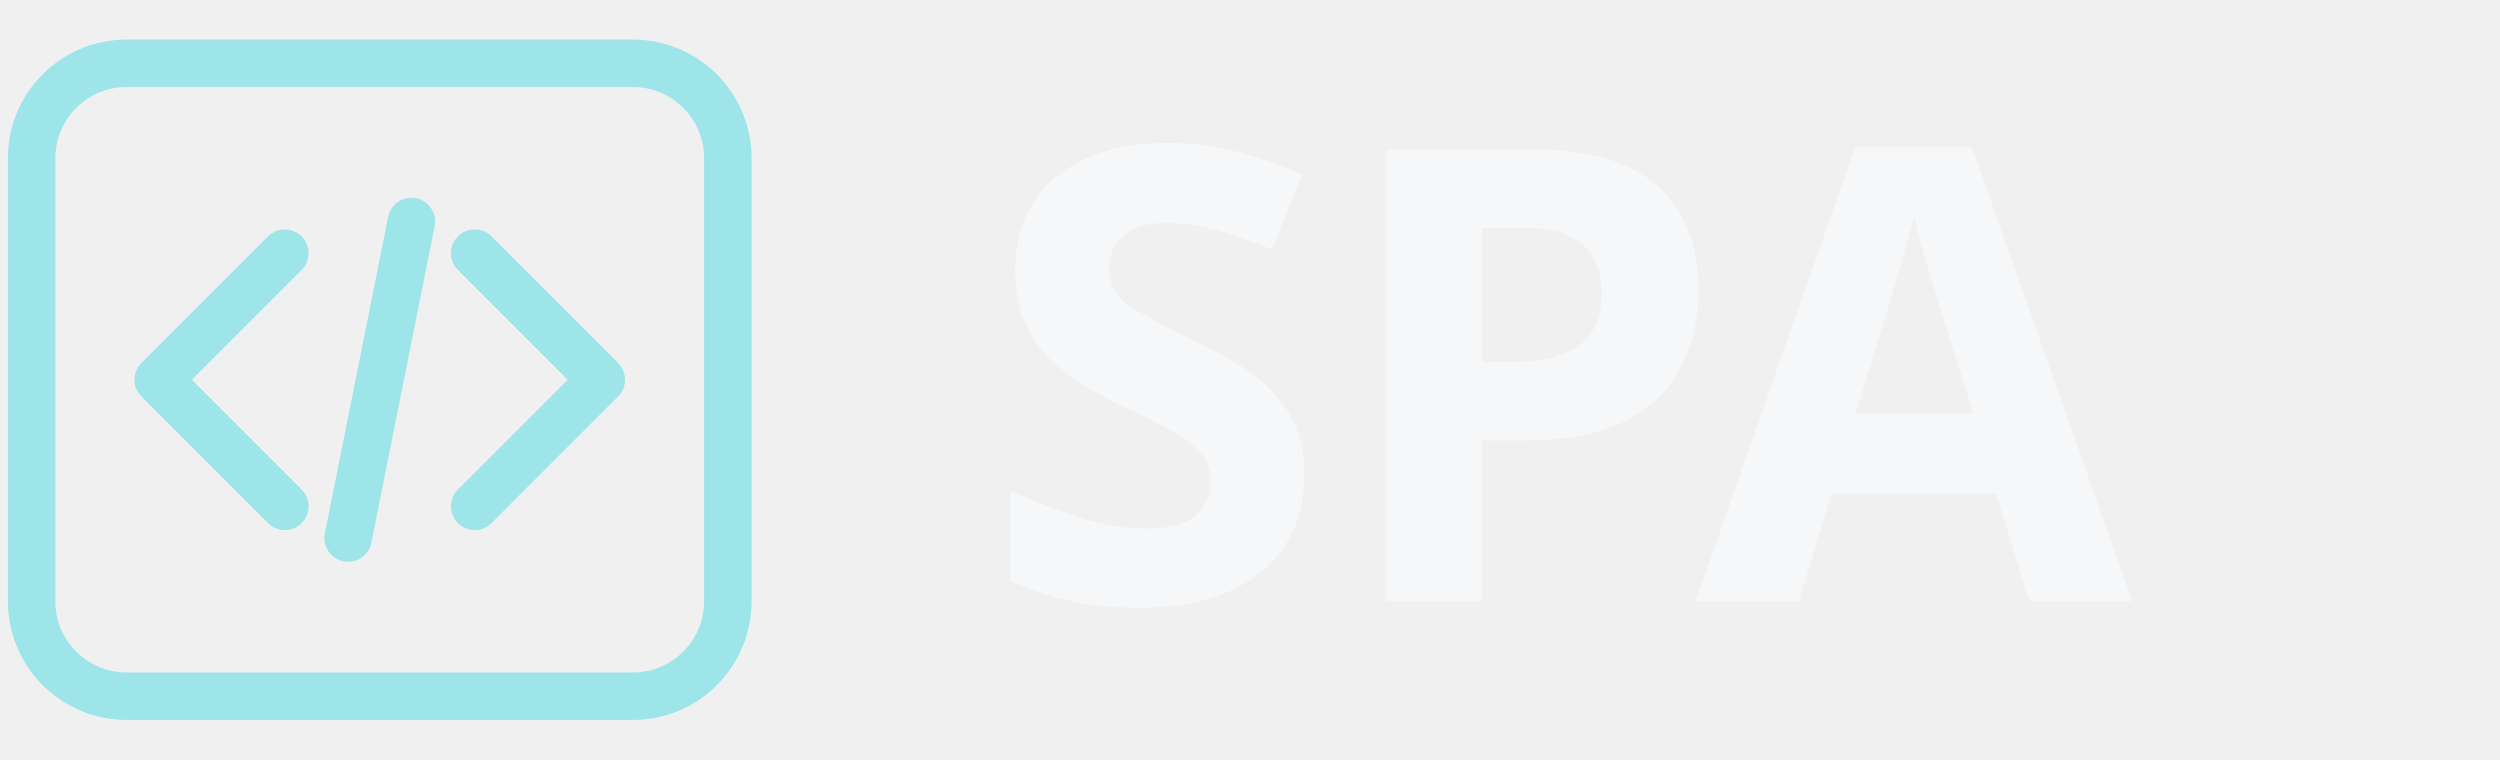
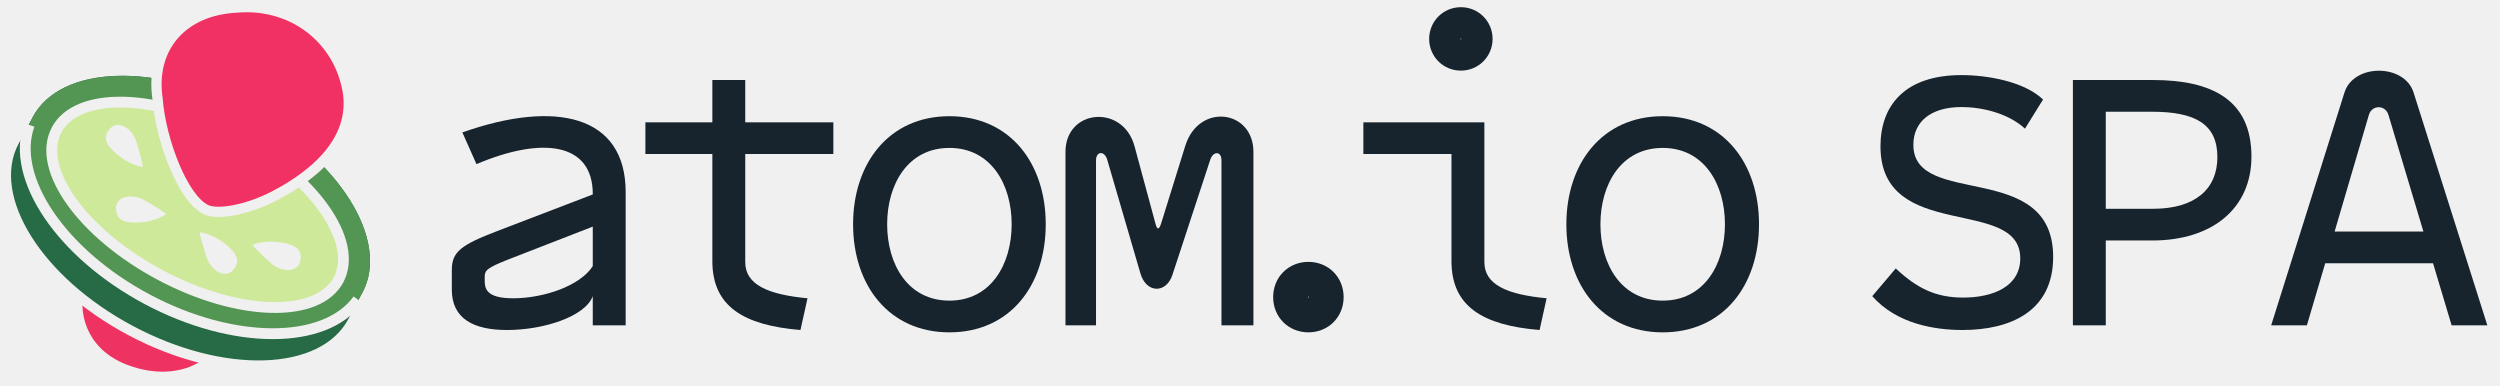
- <svg xmlns="http://www.w3.org/2000/svg" viewBox="0 0 79 24" width="79" height="24">
-   <rect x="1" y="2" width="22" height="20" rx="3" fill="none" stroke="#9de5e8" stroke-width="1.5" />
-   <path d="m9 8-4 4 4 4m6-8 4 4-4 4m-2-9-2 10" fill="none" stroke="#9de5e8" stroke-width="1.5" stroke-linecap="round" stroke-linejoin="round" />
-   <text x="31" y="19" fill="#f6f7f9" font-family="system-ui, sans-serif" font-size="20" font-weight="600">SPA</text>
+ <svg xmlns="http://www.w3.org/2000/svg" viewBox="0 0 415 64" width="415" height="64">
+   <defs>
+     <path id="upper-lobe" d="M34.7 34.1C31.2 32.6 27.5 23.1 27 16.3C25.8 8.3 30.8 2.5 39.4 2.1C47.7 1.4 54.5 6.4 56.5 13.6C59 21.9 52.5 28 44.9 31.9C40.5 34.1 36.3 34.7 34.7 34.1Z" />
+     <path id="slice-profile" d="M-31 0A31 17.8 0 0 1 31 0V5A31 17.8 0 0 1-31 5Z" />
+     <path id="seed" d="M-4 0C-4.2-2.1-1.5-2.8.7-1.7C1.9-1.1 3.3-.4 4.4.3C3.1 1.3 1.2 2-1 2.1C-2.9 2.2-3.9 1.5-4 0Z" />
+     <mask id="behind-slice" maskUnits="userSpaceOnUse" x="0" y="0" width="64" height="64">
+       <path fill="#fff" d="M0 0h64v64H0z" />
+       <use href="#slice-profile" transform="translate(32.8 34) rotate(28)" fill="#000" stroke="#000" stroke-width="3.4" />
+     </mask>
+     <mask id="behind-upper-lobe" maskUnits="userSpaceOnUse" x="0" y="0" width="64" height="64">
+       <path fill="#fff" d="M0 0h64v64H0z" />
+       <use href="#upper-lobe" fill="#000" stroke="#000" stroke-width="3.4" stroke-linejoin="round" />
+     </mask>
+     <mask id="slice-detail" maskUnits="userSpaceOnUse" x="-36" y="-22" width="72" height="49">
+       <path fill="#fff" d="M-36-22h72v49h-72z" />
+       <path d="M-30.9 1.4A31 17.8 0 0 0 30.9 1.4" fill="none" stroke="#000" stroke-width="1.8" />
+       <ellipse rx="26.5" ry="13.2" fill="none" stroke="#000" stroke-width="1.8" />
+       <use href="#seed" transform="translate(-15 -3) rotate(19)" />
+       <use href="#seed" transform="translate(-8 5.3) rotate(-24)" />
+       <use href="#seed" transform="translate(0 -5) rotate(80)" />
+       <use href="#seed" transform="translate(6.5 5.5) rotate(198)" />
+       <use href="#seed" transform="translate(15.5 1) rotate(168)" />
+     </mask>
+   </defs>
+   <g id="orbital">
+     <path fill="#ee3262" mask="url(#behind-slice)" d="M31.2 34.8C37.5 34 40.2 46.5 37.7 54.1C35.5 61 28.5 63.2 21.5 60.7C15.2 58.5 12.7 53.1 14 47.4C15.5 41.2 24.3 35.7 31.2 34.8Z" />
+     <g id="cucumber" mask="url(#behind-upper-lobe)">
+       <g transform="translate(32.8 34) rotate(28)" mask="url(#slice-detail)">
+         <use href="#slice-profile" fill="#276b46" />
+         <ellipse rx="31" ry="17.8" fill="#539552" />
+         <ellipse rx="26.5" ry="13.2" fill="#cde999" />
+       </g>
+     </g>
+     <use href="#upper-lobe" fill="#f13164" />
+   </g>
+   <g id="wordmark" fill="#17242d" transform="translate(75 54) scale(.039 -.039)">
+     <path transform="translate(-100)" d="M145 821L205 686C488 806 700 776 700 559L700 557L293 401C139 342 100 313 100 235L100 152C100 27 194 -20 335 -20C493 -20 668 38 700 124L700 0L840 0L840 567C840 895 541 961 145 821ZM240 193L240 205C240 234 248 244 345 282L700 420L700 252C645 166 488 115 361 115C244 115 240 158 240 193Z" />
+     <path transform="translate(724)" d="M100 864L100 729L385 729L385 273C385 81 517 0 760 -20L790 115C621 131 525 173 525 269L525 729L900 729L900 864L525 864L525 1044L385 1044L385 864Z" />
+     <path transform="translate(1618)" d="M500 -30C758 -30 910 170 910 430C910 690 758 890 500 890C243 890 90 690 90 430C90 170 243 -30 500 -30ZM500 755C677 755 765 600 765 430C765 260 677 105 500 105C323 105 235 260 235 430C235 600 323 755 500 755Z" />
+     <path transform="translate(2512)" d="M100 738L100 0L230 0L230 702C230 741 266 745 278 704L419 221C444 135 529 135 555 214L716 704C728 742 764 743 764 702L764 0L900 0L900 738C900 918 667 948 610 764L507 433C498 405 490 406 483 433L394 762C345 943 100 921 100 738Z" />
+     <path transform="translate(3146)" d="M350 120C350 35 415 -30 500 -30C585 -30 650 35 650 120C650 205 585 270 500 270C415 270 350 205 350 120ZM498 120C498 121 499 122 500 122C501 122 502 121 502 120C502 119 501 118 500 118C499 118 498 119 498 120Z" />
+     <path transform="translate(3780)" d="M615 269L615 864L100 864L100 729L475 729L475 273C475 81 607 0 850 -20L880 115C711 131 615 173 615 269ZM380 1219C380 1144 440 1084 515 1084C590 1084 650 1144 650 1219C650 1294 590 1354 515 1354C440 1354 380 1294 380 1219ZM513 1219C513 1220 514 1221 515 1221C516 1221 517 1220 517 1219C517 1218 516 1217 515 1217C514 1217 513 1218 513 1219Z" />
+     <path transform="translate(4654)" d="M500 -30C758 -30 910 170 910 430C910 690 758 890 500 890C243 890 90 690 90 430C90 170 243 -30 500 -30ZM500 755C677 755 765 600 765 430C765 260 677 105 500 105C323 105 235 260 235 430C235 600 323 755 500 755Z" />
+     <path transform="translate(5936)" d="M880 291C880 708 285 497 285 768C285 868 361 929 490 929C578 929 690 902 760 837L837 961C758 1037 602 1065 490 1065C247 1065 145 934 145 762C145 350 740 552 740 285C740 165 624 118 497 118C378 118 299 159 210 242L110 124C214 6 376 -20 494 -20C696 -20 880 58 880 291Z" />
+     <path transform="translate(6740)" d="M502 496L300 496L300 909L497 909C680 909 775 857 775 716C775 579 679 496 502 496ZM160 0L300 0L300 361L498 361C755 361 920 499 920 718C920 961 750 1044 501 1044L160 1044Z" />
+     <path transform="translate(7704)" d="M352 991L40 0L192 0L270 264L729 264L808 0L960 0L646 991C607 1114 391 1115 352 991ZM310 399L456 896C469 939 526 939 539 896L688 399Z" />
+   </g>
</svg>
